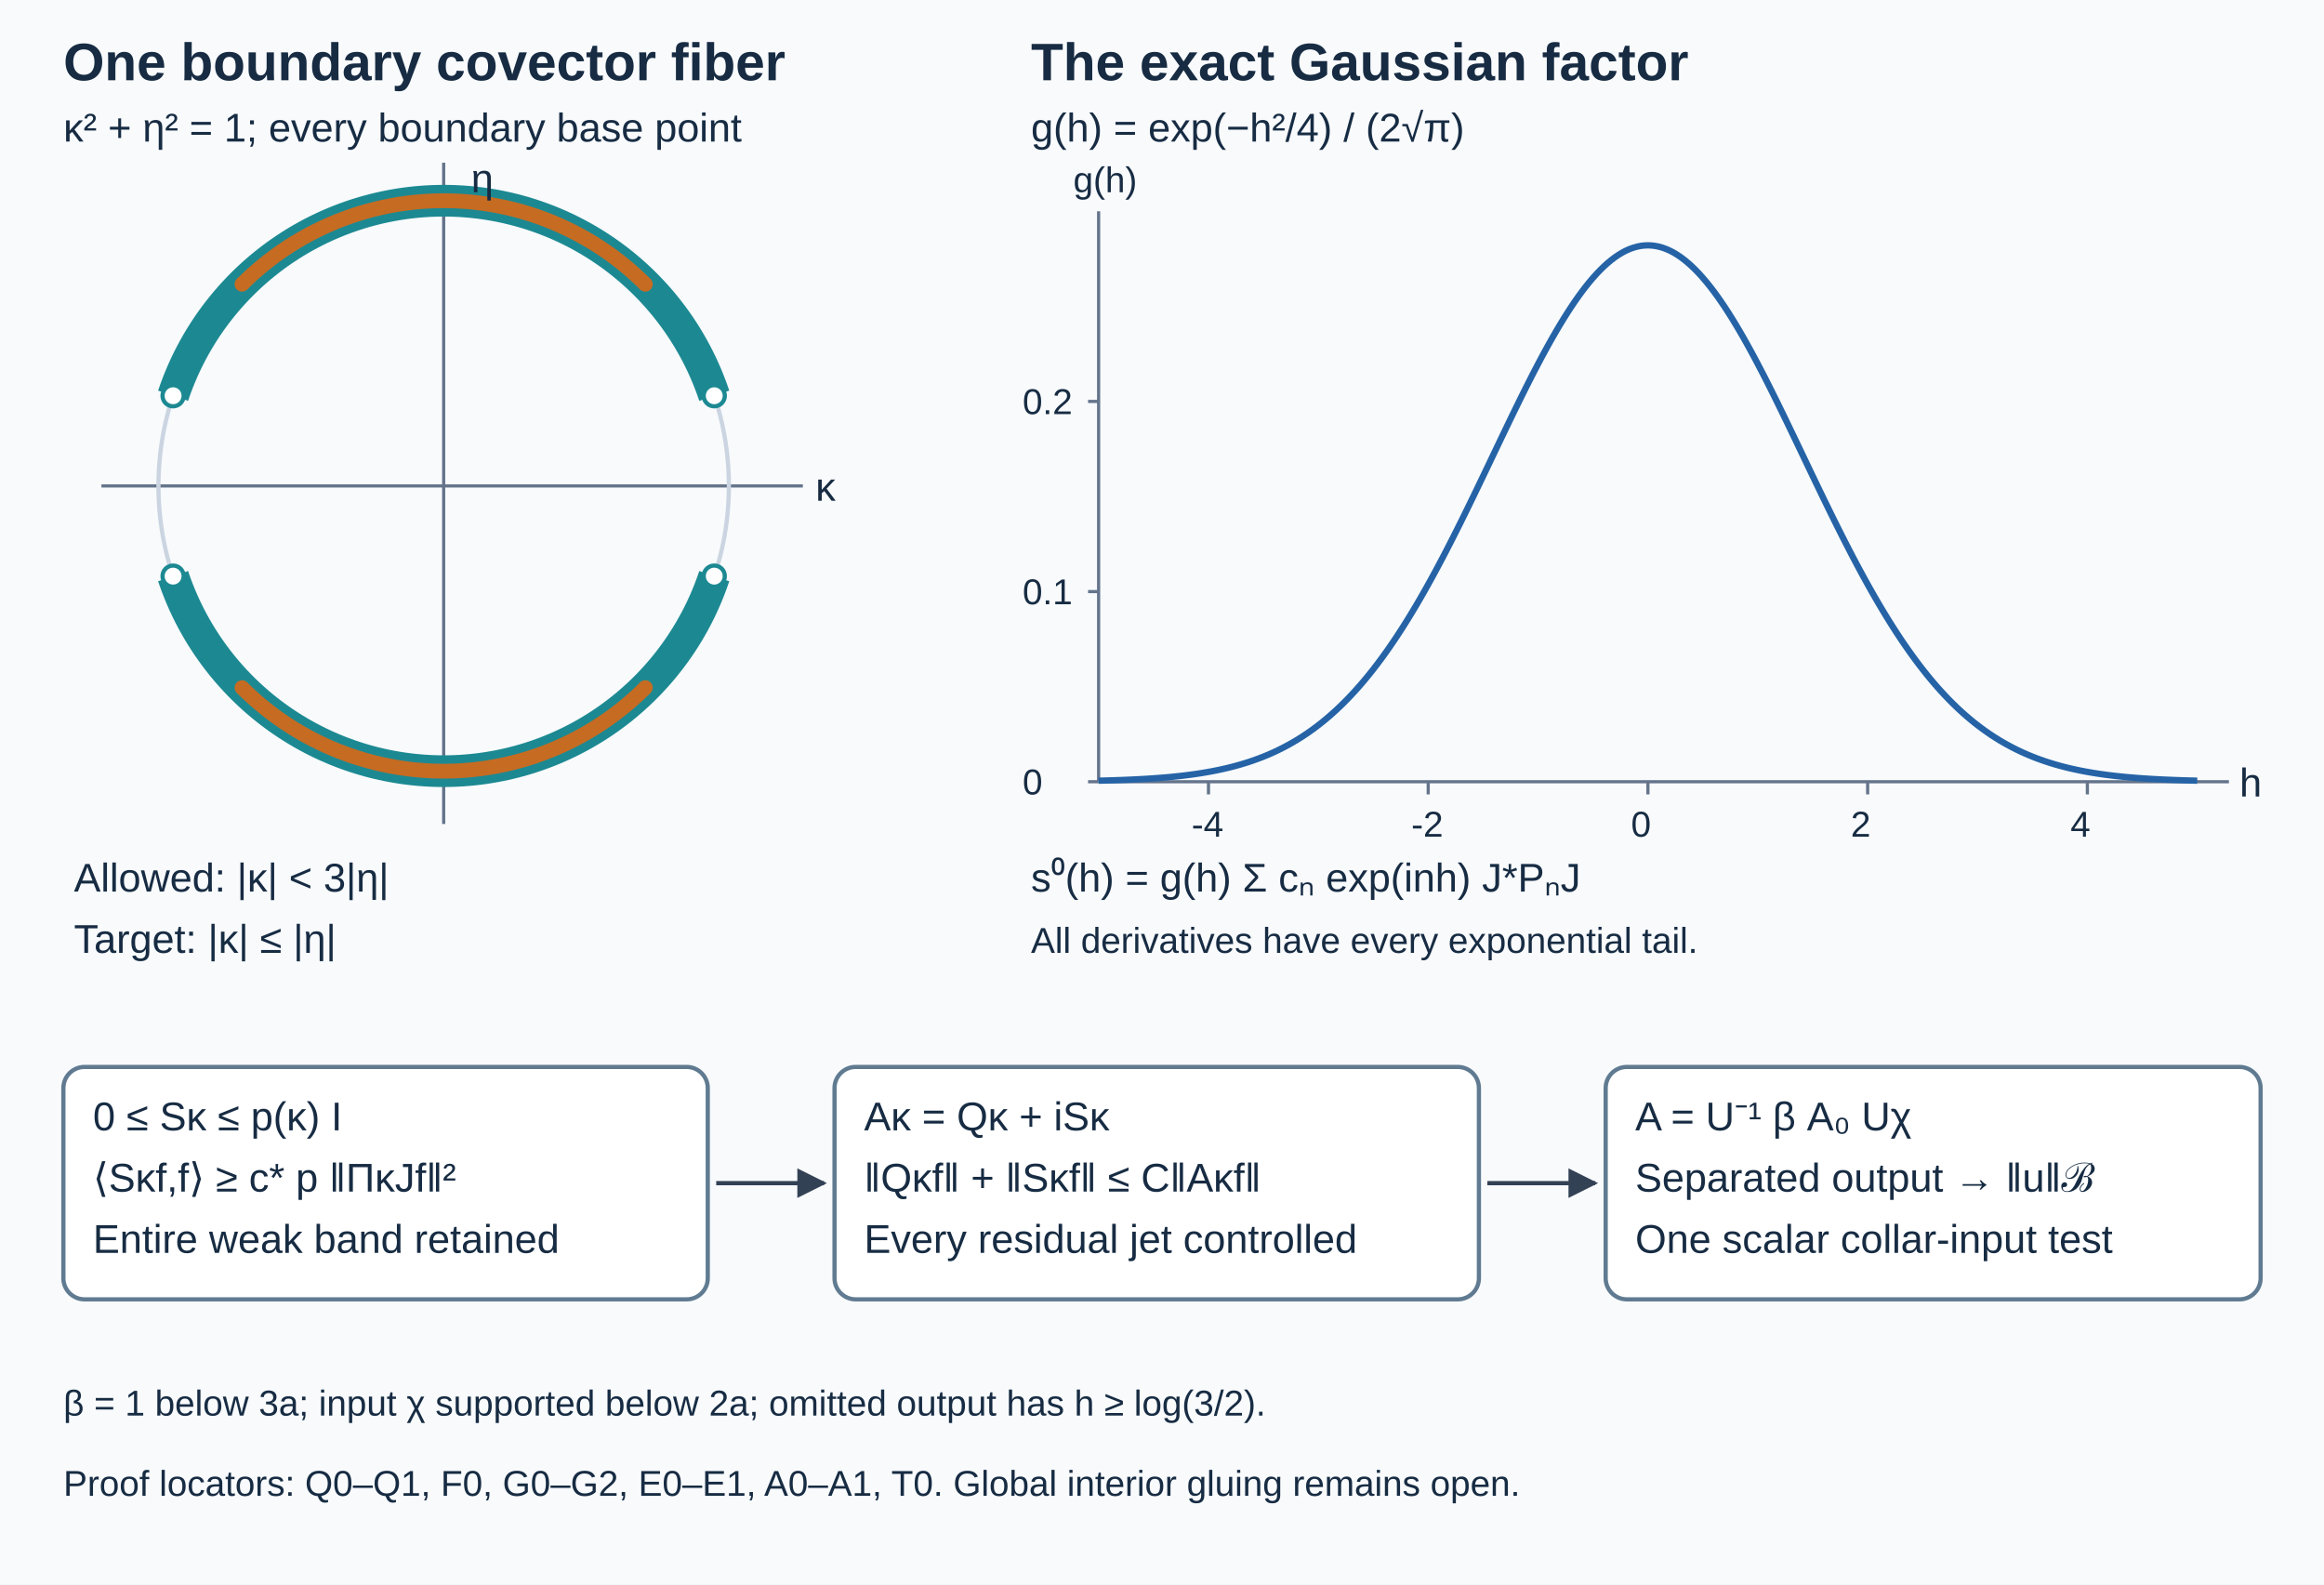
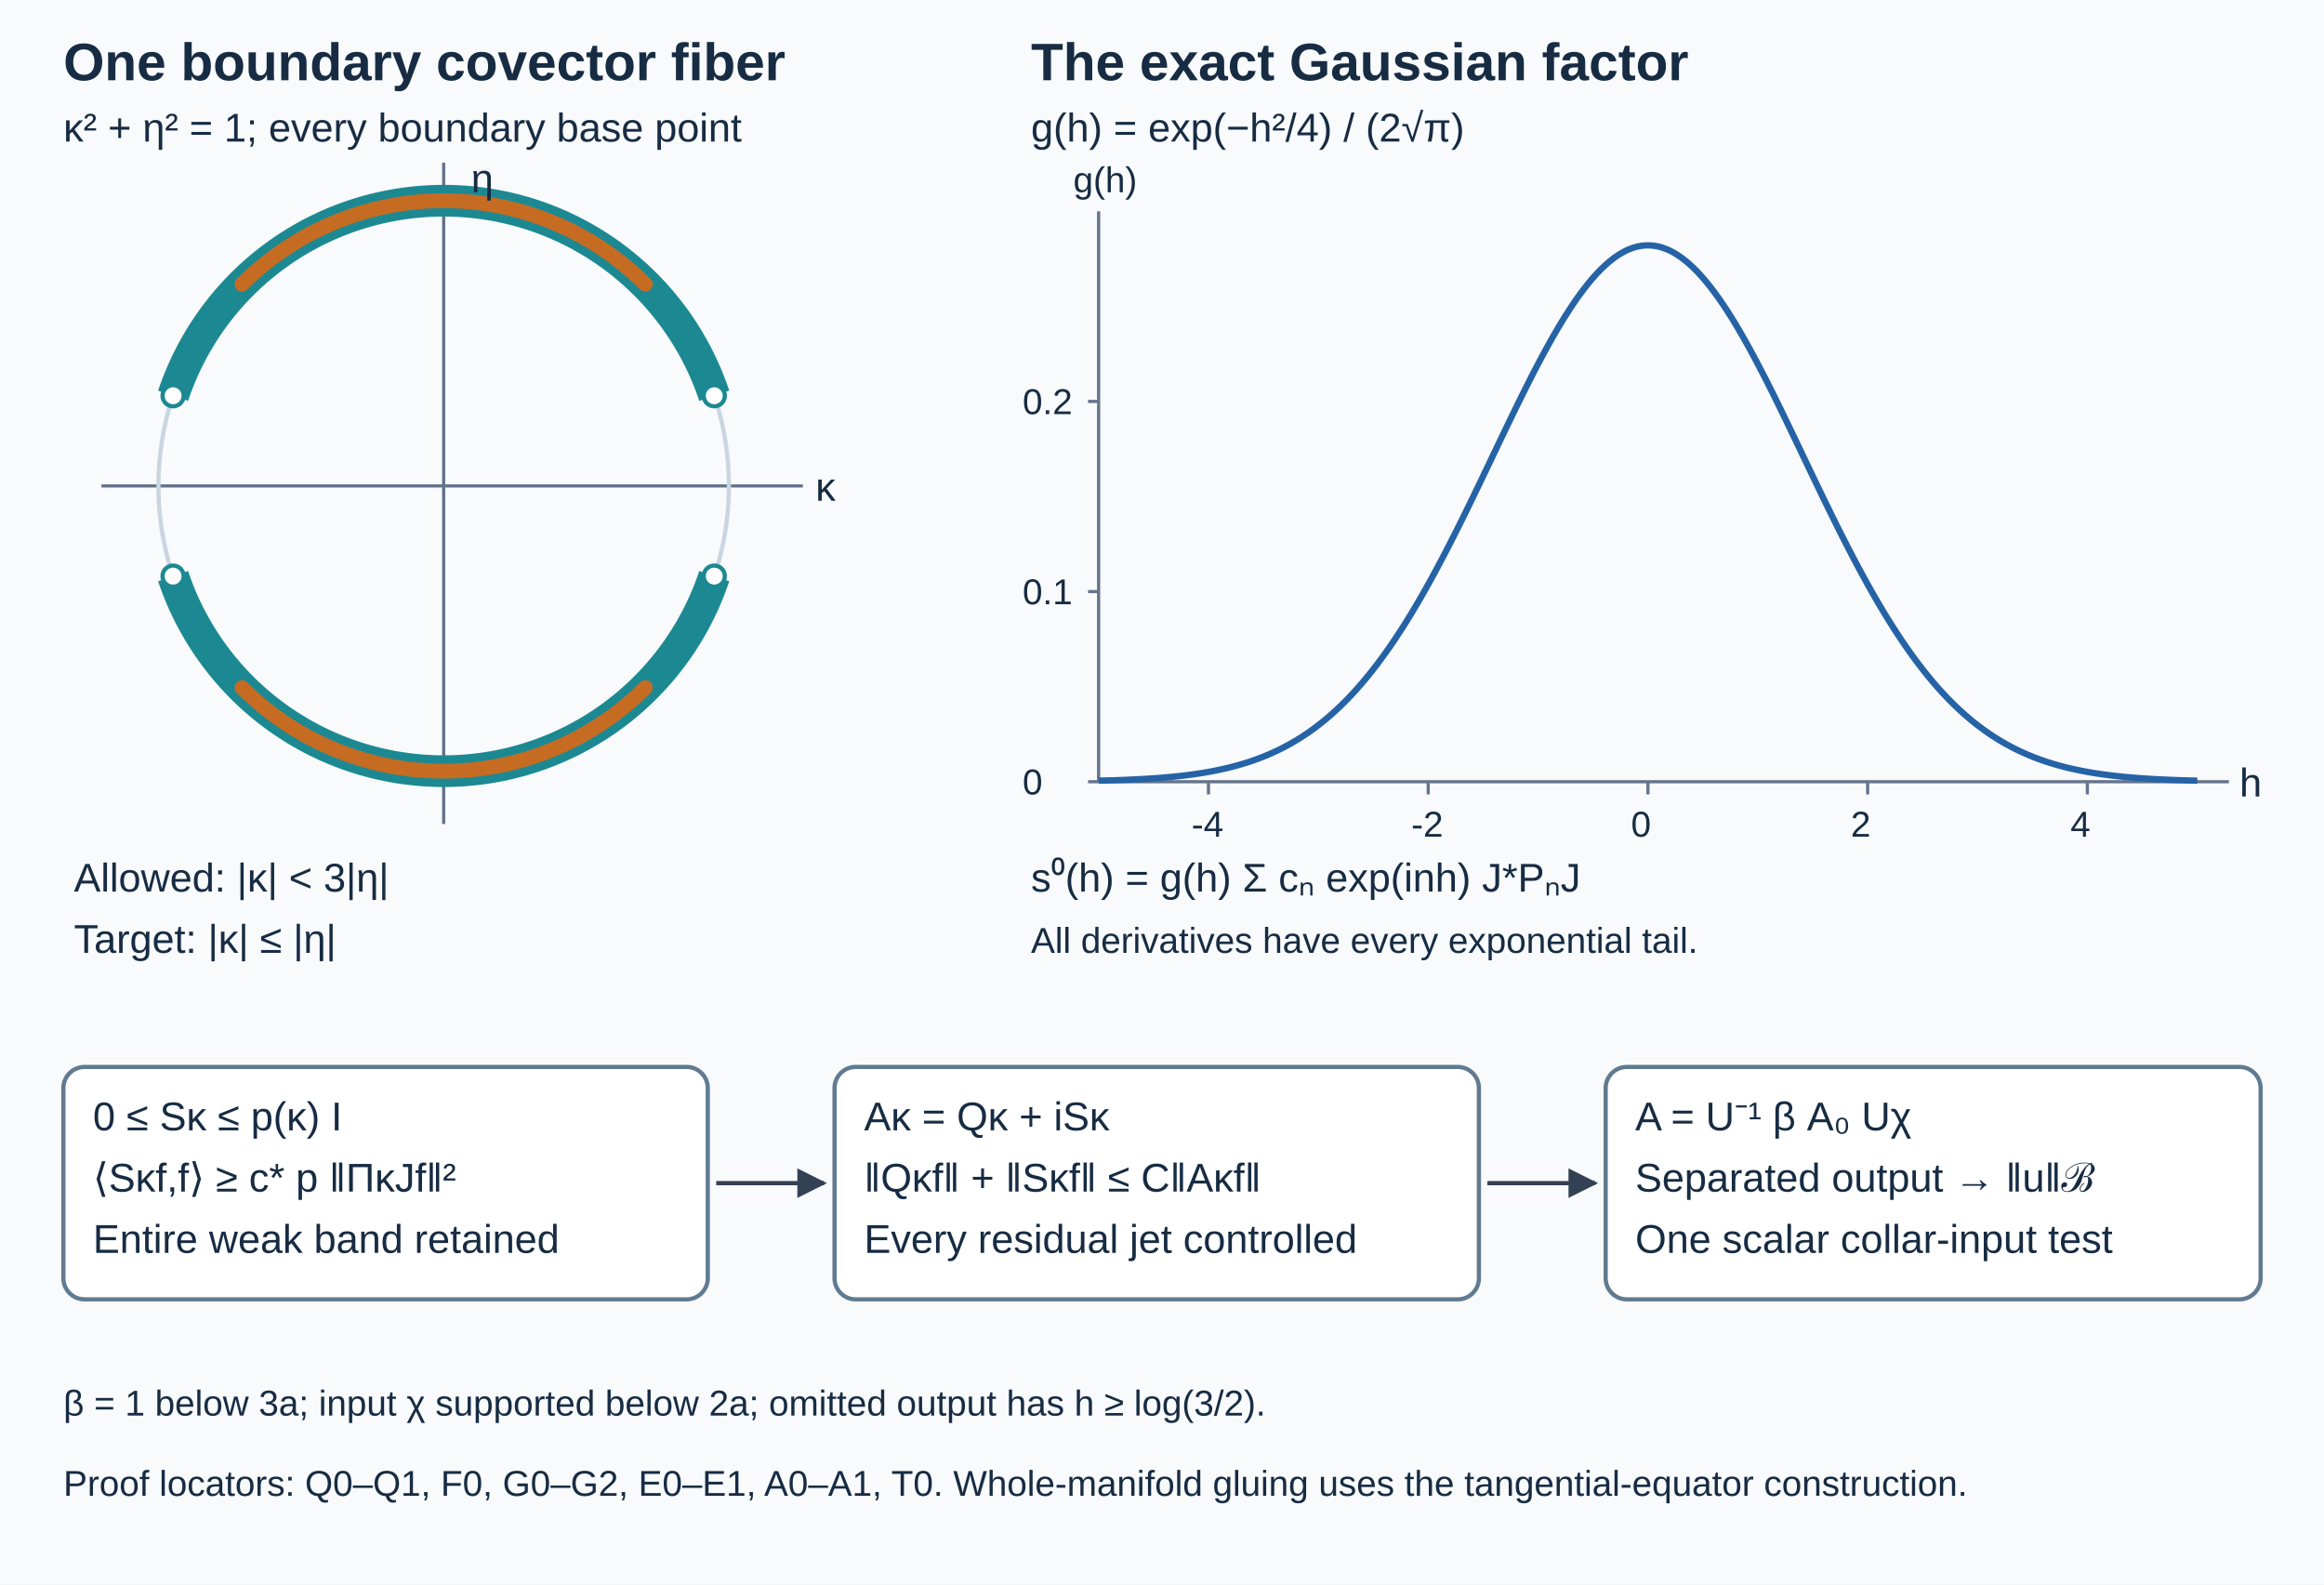
<svg xmlns="http://www.w3.org/2000/svg" width="1100" height="750" viewBox="0 0 1100 750" role="img" aria-labelledby="title desc">
  <defs>
    <marker id="arrow" viewBox="0 0 10 10" refX="9" refY="5" markerWidth="7" markerHeight="7" orient="auto">
      <path d="M0 0L10 5L0 10Z" fill="#334155" />
    </marker>
  </defs>
  <rect width="1100" height="750" fill="#f8fafc" />
  <style>text{font-family:Segoe UI,Arial,sans-serif;fill:#172c43;font-size:19px}.title{font-size:25px;font-weight:600}.small{font-size:17px}.box{fill:white;stroke:#607b91;stroke-width:2}.axis{stroke:#64748b;stroke-width:1.5}.arrow{stroke:#334155;stroke-width:2;marker-end:url(#arrow)}</style>
  <text x="30" y="38" class="title">One boundary covector fiber</text>
  <text x="30" y="67" class="">κ² + η² = 1;  every boundary base point</text>
  <line x1="48" y1="230" x2="380" y2="230" class="axis" />
  <line x1="210" y1="390" x2="210" y2="77" class="axis" />
  <circle cx="210" cy="230" r="135" fill="none" stroke="#cbd5e1" stroke-width="2" />
  <polyline points="338.072,187.309 337.344,185.182 336.58,183.068 335.78,180.966 334.946,178.879 334.078,176.805 333.175,174.746 332.237,172.702 331.266,170.675 330.262,168.664 329.223,166.669 328.152,164.693 327.048,162.734 325.912,160.794 324.743,158.873 323.543,156.972 322.311,155.092 321.048,153.232 319.754,151.393 318.43,149.576 317.075,147.782 315.691,146.01 314.278,144.262 312.836,142.537 311.365,140.836 309.866,139.161 308.339,137.51 306.786,135.885 305.205,134.287 303.598,132.715 301.965,131.169 300.306,129.652 298.622,128.162 296.914,126.7 295.182,125.267 293.426,123.863 291.647,122.488 289.845,121.143 288.021,119.829 286.176,118.545 284.309,117.292 282.422,116.07 280.514,114.88 278.588,113.721 276.642,112.595 274.677,111.502 272.695,110.441 270.695,109.414 268.679,108.419 266.646,107.459 264.597,106.533 262.534,105.641 260.455,104.783 258.363,103.96 256.257,103.172 254.139,102.42 252.008,101.702 249.866,101.02 247.712,100.374 245.548,99.764 243.375,99.19 241.192,98.653 239,98.152 236.8,97.687 234.593,97.259 232.379,96.868 230.159,96.514 227.933,96.196 225.702,95.916 223.467,95.673 221.228,95.468 218.986,95.299 216.742,95.168 214.496,95.075 212.248,95.019 210,95 207.752,95.019 205.504,95.075 203.258,95.168 201.014,95.299 198.772,95.468 196.533,95.673 194.298,95.916 192.067,96.196 189.841,96.514 187.621,96.868 185.407,97.259 183.2,97.687 181,98.152 178.808,98.653 176.625,99.19 174.452,99.764 172.288,100.374 170.134,101.02 167.992,101.702 165.861,102.42 163.743,103.172 161.637,103.96 159.545,104.783 157.466,105.641 155.403,106.533 153.354,107.459 151.321,108.419 149.305,109.414 147.305,110.441 145.323,111.502 143.358,112.595 141.412,113.721 139.486,114.88 137.578,116.07 135.691,117.292 133.824,118.545 131.979,119.829 130.155,121.143 128.353,122.488 126.574,123.863 124.818,125.267 123.086,126.7 121.378,128.162 119.694,129.652 118.035,131.169 116.402,132.715 114.795,134.287 113.214,135.885 111.66,137.51 110.134,139.161 108.635,140.836 107.164,142.537 105.722,144.262 104.309,146.01 102.924,147.782 101.57,149.576 100.246,151.393 98.952,153.232 97.689,155.092 96.457,156.972 95.257,158.873 94.088,160.794 92.952,162.734 91.848,164.693 90.777,166.669 89.738,168.664 88.734,170.675 87.763,172.702 86.825,174.746 85.922,176.805 85.054,178.879 84.22,180.966 83.42,183.068 82.656,185.182 81.928,187.309" fill="none" stroke="#1c8992" stroke-width="15" />
  <circle cx="338.072" cy="187.309" r="5" fill="white" stroke="#1c8992" stroke-width="2" />
  <circle cx="81.928" cy="187.309" r="5" fill="white" stroke="#1c8992" stroke-width="2" />
  <polyline points="81.928,272.691 82.656,274.818 83.42,276.932 84.22,279.034 85.054,281.121 85.922,283.195 86.825,285.254 87.763,287.298 88.734,289.325 89.738,291.336 90.777,293.331 91.848,295.307 92.952,297.266 94.088,299.206 95.257,301.127 96.457,303.028 97.689,304.908 98.952,306.768 100.246,308.607 101.57,310.424 102.924,312.218 104.309,313.99 105.722,315.738 107.164,317.463 108.635,319.164 110.134,320.839 111.66,322.49 113.214,324.115 114.795,325.713 116.402,327.285 118.035,328.831 119.694,330.348 121.378,331.838 123.086,333.3 124.818,334.733 126.574,336.137 128.353,337.512 130.155,338.857 131.979,340.171 133.824,341.455 135.691,342.708 137.578,343.93 139.486,345.12 141.412,346.279 143.358,347.405 145.323,348.498 147.305,349.559 149.305,350.586 151.321,351.581 153.354,352.541 155.403,353.467 157.466,354.359 159.545,355.217 161.637,356.04 163.743,356.828 165.861,357.58 167.992,358.298 170.134,358.98 172.288,359.626 174.452,360.236 176.625,360.81 178.808,361.347 181,361.848 183.2,362.313 185.407,362.741 187.621,363.132 189.841,363.486 192.067,363.804 194.298,364.084 196.533,364.327 198.772,364.532 201.014,364.701 203.258,364.832 205.504,364.925 207.752,364.981 210,365 212.248,364.981 214.496,364.925 216.742,364.832 218.986,364.701 221.228,364.532 223.467,364.327 225.702,364.084 227.933,363.804 230.159,363.486 232.379,363.132 234.593,362.741 236.8,362.313 239,361.848 241.192,361.347 243.375,360.81 245.548,360.236 247.712,359.626 249.866,358.98 252.008,358.298 254.139,357.58 256.257,356.828 258.363,356.04 260.455,355.217 262.534,354.359 264.597,353.467 266.646,352.541 268.679,351.581 270.695,350.586 272.695,349.559 274.677,348.498 276.642,347.405 278.588,346.279 280.514,345.12 282.422,343.93 284.309,342.708 286.176,341.455 288.021,340.171 289.845,338.857 291.647,337.512 293.426,336.137 295.182,334.733 296.914,333.3 298.622,331.838 300.306,330.348 301.965,328.831 303.598,327.285 305.205,325.713 306.786,324.115 308.339,322.49 309.866,320.839 311.365,319.164 312.836,317.463 314.278,315.738 315.691,313.99 317.075,312.218 318.43,310.424 319.754,308.607 321.048,306.768 322.311,304.908 323.543,303.028 324.743,301.127 325.912,299.206 327.048,297.266 328.152,295.307 329.223,293.331 330.262,291.336 331.266,289.325 332.237,287.298 333.175,285.254 334.078,283.195 334.946,281.121 335.78,279.034 336.58,276.932 337.344,274.818 338.072,272.691" fill="none" stroke="#1c8992" stroke-width="15" />
  <circle cx="81.928" cy="272.691" r="5" fill="white" stroke="#1c8992" stroke-width="2" />
  <circle cx="338.072" cy="272.691" r="5" fill="white" stroke="#1c8992" stroke-width="2" />
  <polyline points="305.459,134.541 304.455,133.546 303.439,132.562 302.414,131.589 301.378,130.627 300.333,129.675 299.277,128.735 298.212,127.806 297.137,126.888 296.052,125.981 294.958,125.085 293.855,124.201 292.742,123.329 291.621,122.468 290.49,121.62 289.351,120.783 288.203,119.958 287.046,119.145 285.881,118.344 284.708,117.556 283.526,116.779 282.337,116.016 281.139,115.264 279.934,114.526 278.721,113.8 277.5,113.087 276.272,112.386 275.037,111.699 273.794,111.024 272.545,110.363 271.289,109.714 270.026,109.079 268.756,108.457 267.48,107.848 266.198,107.253 264.909,106.671 263.615,106.103 262.315,105.548 261.009,105.007 259.697,104.48 258.38,103.967 257.057,103.467 255.73,102.981 254.397,102.509 253.06,102.051 251.717,101.607 250.371,101.178 249.019,100.762 247.664,100.36 246.304,99.973 244.941,99.6 243.573,99.241 242.202,98.897 240.827,98.567 239.449,98.251 238.068,97.95 236.684,97.663 235.296,97.391 233.906,97.134 232.514,96.891 231.119,96.662 229.721,96.448 228.322,96.249 226.92,96.065 225.517,95.895 224.111,95.74 222.705,95.599 221.297,95.473 219.887,95.363 218.477,95.266 217.065,95.185 215.653,95.118 214.24,95.067 212.827,95.03 211.414,95.007 210,95 208.586,95.007 207.173,95.03 205.76,95.067 204.347,95.118 202.935,95.185 201.523,95.266 200.113,95.363 198.703,95.473 197.295,95.599 195.889,95.74 194.483,95.895 193.08,96.065 191.678,96.249 190.279,96.448 188.881,96.662 187.486,96.891 186.094,97.134 184.704,97.391 183.316,97.663 181.932,97.95 180.551,98.251 179.173,98.567 177.798,98.897 176.427,99.241 175.059,99.6 173.696,99.973 172.336,100.36 170.981,100.762 169.629,101.178 168.283,101.607 166.94,102.051 165.603,102.509 164.27,102.981 162.943,103.467 161.62,103.967 160.303,104.48 158.991,105.007 157.685,105.548 156.385,106.103 155.091,106.671 153.802,107.253 152.52,107.848 151.244,108.457 149.974,109.079 148.711,109.714 147.455,110.363 146.206,111.024 144.963,111.699 143.728,112.386 142.5,113.087 141.279,113.8 140.066,114.526 138.861,115.264 137.663,116.016 136.474,116.779 135.292,117.556 134.119,118.344 132.954,119.145 131.797,119.958 130.649,120.783 129.51,121.62 128.379,122.468 127.258,123.329 126.145,124.201 125.042,125.085 123.948,125.981 122.863,126.888 121.788,127.806 120.723,128.735 119.667,129.675 118.622,130.627 117.586,131.589 116.561,132.562 115.545,133.546 114.541,134.541" fill="none" stroke="#c66b22" stroke-width="7" />
  <circle cx="305.459" cy="134.541" r="3.5" fill="#c66b22" />
  <circle cx="114.541" cy="134.541" r="3.5" fill="#c66b22" />
  <polyline points="114.541,325.459 115.545,326.454 116.561,327.438 117.586,328.411 118.622,329.373 119.667,330.325 120.723,331.265 121.788,332.194 122.863,333.112 123.948,334.019 125.042,334.915 126.145,335.799 127.258,336.671 128.379,337.532 129.51,338.38 130.649,339.217 131.797,340.042 132.954,340.855 134.119,341.656 135.292,342.444 136.474,343.221 137.663,343.984 138.861,344.736 140.066,345.474 141.279,346.2 142.5,346.913 143.728,347.614 144.963,348.301 146.206,348.976 147.455,349.637 148.711,350.286 149.974,350.921 151.244,351.543 152.52,352.152 153.802,352.747 155.091,353.329 156.385,353.897 157.685,354.452 158.991,354.993 160.303,355.52 161.62,356.033 162.943,356.533 164.27,357.019 165.603,357.491 166.94,357.949 168.283,358.393 169.629,358.822 170.981,359.238 172.336,359.64 173.696,360.027 175.059,360.4 176.427,360.759 177.798,361.103 179.173,361.433 180.551,361.749 181.932,362.05 183.316,362.337 184.704,362.609 186.094,362.866 187.486,363.109 188.881,363.338 190.279,363.552 191.678,363.751 193.08,363.935 194.483,364.105 195.889,364.26 197.295,364.401 198.703,364.527 200.113,364.637 201.523,364.734 202.935,364.815 204.347,364.882 205.76,364.933 207.173,364.97 208.586,364.993 210,365 211.414,364.993 212.827,364.97 214.24,364.933 215.653,364.882 217.065,364.815 218.477,364.734 219.887,364.637 221.297,364.527 222.705,364.401 224.111,364.26 225.517,364.105 226.92,363.935 228.322,363.751 229.721,363.552 231.119,363.338 232.514,363.109 233.906,362.866 235.296,362.609 236.684,362.337 238.068,362.05 239.449,361.749 240.827,361.433 242.202,361.103 243.573,360.759 244.941,360.4 246.304,360.027 247.664,359.64 249.019,359.238 250.371,358.822 251.717,358.393 253.06,357.949 254.397,357.491 255.73,357.019 257.057,356.533 258.38,356.033 259.697,355.52 261.009,354.993 262.315,354.452 263.615,353.897 264.909,353.329 266.198,352.747 267.48,352.152 268.756,351.543 270.026,350.921 271.289,350.286 272.545,349.637 273.794,348.976 275.037,348.301 276.272,347.614 277.5,346.913 278.721,346.2 279.934,345.474 281.139,344.736 282.337,343.984 283.526,343.221 284.708,342.444 285.881,341.656 287.046,340.855 288.203,340.042 289.351,339.217 290.49,338.38 291.621,337.532 292.742,336.671 293.855,335.799 294.958,334.915 296.052,334.019 297.137,333.112 298.212,332.194 299.277,331.265 300.333,330.325 301.378,329.373 302.414,328.411 303.439,327.438 304.455,326.454 305.459,325.459" fill="none" stroke="#c66b22" stroke-width="7" />
  <circle cx="114.541" cy="325.459" r="3.5" fill="#c66b22" />
  <circle cx="305.459" cy="325.459" r="3.5" fill="#c66b22" />
  <text x="386" y="237" class="">κ</text>
  <text x="223" y="91" class="">η</text>
  <text x="35" y="422" class="">Allowed: |κ| &lt; 3|η|</text>
  <text x="35" y="451" class="">Target: |κ| ≤ |η|</text>
  <text x="488" y="38" class="title">The exact Gaussian factor</text>
  <text x="488" y="67" class="">g(h) = exp(−h²/4) / (2√π)</text>
  <line x1="520" y1="370" x2="1055" y2="370" class="axis" />
  <line x1="520" y1="370" x2="520" y2="100" class="axis" />
  <line x1="515" y1="370.0" x2="520" y2="370.0" class="axis" />
  <text x="484" y="376.0" class="small">0</text>
  <line x1="515" y1="280.0" x2="520" y2="280.0" class="axis" />
  <text x="484" y="286.0" class="small">0.1</text>
  <line x1="515" y1="190.0" x2="520" y2="190.0" class="axis" />
  <text x="484" y="196.0" class="small">0.2</text>
  <text x="508" y="91" class="small">g(h)</text>
  <polyline points="520,369.51 521.733,369.467 523.467,369.422 525.2,369.372 526.933,369.319 528.667,369.262 530.4,369.2 532.133,369.134 533.867,369.062 535.6,368.986 537.333,368.903 539.067,368.815 540.8,368.72 542.533,368.618 544.267,368.51 546,368.393 547.733,368.268 549.467,368.135 551.2,367.993 552.933,367.84 554.667,367.678 556.4,367.505 558.133,367.32 559.867,367.123 561.6,366.914 563.333,366.691 565.067,366.454 566.8,366.202 568.533,365.935 570.267,365.651 572,365.35 573.733,365.031 575.467,364.693 577.2,364.335 578.933,363.956 580.667,363.555 582.4,363.132 584.133,362.685 585.867,362.213 587.6,361.716 589.333,361.191 591.067,360.639 592.8,360.057 594.533,359.445 596.267,358.802 598,358.126 599.733,357.416 601.467,356.671 603.2,355.89 604.933,355.072 606.667,354.214 608.4,353.317 610.133,352.379 611.867,351.398 613.6,350.373 615.333,349.304 617.067,348.188 618.8,347.026 620.533,345.814 622.267,344.553 624,343.241 625.733,341.877 627.467,340.459 629.2,338.988 630.933,337.461 632.667,335.878 634.4,334.238 636.133,332.54 637.867,330.783 639.6,328.967 641.333,327.09 643.067,325.152 644.8,323.153 646.533,321.092 648.267,318.969 650,316.783 651.733,314.534 653.467,312.222 655.2,309.848 656.933,307.41 658.667,304.91 660.4,302.348 662.133,299.723 663.867,297.038 665.6,294.292 667.333,291.486 669.067,288.622 670.8,285.7 672.533,282.721 674.267,279.688 676,276.601 677.733,273.462 679.467,270.273 681.2,267.036 682.933,263.752 684.667,260.425 686.4,257.057 688.133,253.65 689.867,250.206 691.6,246.729 693.333,243.222 695.067,239.687 696.8,236.128 698.533,232.548 700.267,228.951 702,225.341 703.733,221.72 705.467,218.093 707.2,214.463 708.933,210.836 710.667,207.214 712.4,203.602 714.133,200.005 715.867,196.426 717.6,192.87 719.333,189.342 721.067,185.846 722.8,182.387 724.533,178.969 726.267,175.596 728,172.274 729.733,169.007 731.467,165.799 733.2,162.655 734.933,159.58 736.667,156.578 738.4,153.653 740.133,150.81 741.867,148.053 743.6,145.386 745.333,142.813 747.067,140.339 748.8,137.966 750.533,135.699 752.267,133.542 754,131.497 755.733,129.568 757.467,127.758 759.2,126.07 760.933,124.506 762.667,123.07 764.4,121.763 766.133,120.588 767.867,119.547 769.6,118.641 771.333,117.872 773.067,117.241 774.8,116.749 776.533,116.397 778.267,116.185 780,116.115 781.733,116.185 783.467,116.397 785.2,116.749 786.933,117.241 788.667,117.872 790.4,118.641 792.133,119.547 793.867,120.588 795.6,121.763 797.333,123.07 799.067,124.506 800.8,126.07 802.533,127.758 804.267,129.568 806,131.497 807.733,133.542 809.467,135.699 811.2,137.966 812.933,140.339 814.667,142.813 816.4,145.386 818.133,148.053 819.867,150.81 821.6,153.653 823.333,156.578 825.067,159.58 826.8,162.655 828.533,165.799 830.267,169.007 832,172.274 833.733,175.596 835.467,178.969 837.2,182.387 838.933,185.846 840.667,189.342 842.4,192.87 844.133,196.426 845.867,200.005 847.6,203.602 849.333,207.214 851.067,210.836 852.8,214.463 854.533,218.093 856.267,221.72 858,225.341 859.733,228.951 861.467,232.548 863.2,236.128 864.933,239.687 866.667,243.222 868.4,246.729 870.133,250.206 871.867,253.65 873.6,257.057 875.333,260.425 877.067,263.752 878.8,267.036 880.533,270.273 882.267,273.462 884,276.601 885.733,279.688 887.467,282.721 889.2,285.7 890.933,288.622 892.667,291.486 894.4,294.292 896.133,297.038 897.867,299.723 899.6,302.348 901.333,304.91 903.067,307.41 904.8,309.848 906.533,312.222 908.267,314.534 910,316.783 911.733,318.969 913.467,321.092 915.2,323.153 916.933,325.152 918.667,327.09 920.4,328.967 922.133,330.783 923.867,332.54 925.6,334.238 927.333,335.878 929.067,337.461 930.8,338.988 932.533,340.459 934.267,341.877 936,343.241 937.733,344.553 939.467,345.814 941.2,347.026 942.933,348.188 944.667,349.304 946.4,350.373 948.133,351.398 949.867,352.379 951.6,353.317 953.333,354.214 955.067,355.072 956.8,355.89 958.533,356.671 960.267,357.416 962,358.126 963.733,358.802 965.467,359.445 967.2,360.057 968.933,360.639 970.667,361.191 972.4,361.716 974.133,362.213 975.867,362.685 977.6,363.132 979.333,363.555 981.067,363.956 982.8,364.335 984.533,364.693 986.267,365.031 988,365.35 989.733,365.651 991.467,365.935 993.2,366.202 994.933,366.454 996.667,366.691 998.4,366.914 1000.133,367.123 1001.867,367.32 1003.6,367.505 1005.333,367.678 1007.067,367.84 1008.8,367.993 1010.533,368.135 1012.267,368.268 1014,368.393 1015.733,368.51 1017.467,368.618 1019.2,368.72 1020.933,368.815 1022.667,368.903 1024.4,368.986 1026.133,369.062 1027.867,369.134 1029.6,369.2 1031.333,369.262 1033.067,369.319 1034.8,369.372 1036.533,369.422 1038.267,369.467 1040,369.51" fill="none" stroke="#2563a6" stroke-width="3" />
  <line x1="572.0" y1="370" x2="572.0" y2="376" class="axis" />
  <text x="564.0" y="396" class="small">-4</text>
  <line x1="676.0" y1="370" x2="676.0" y2="376" class="axis" />
  <text x="668.0" y="396" class="small">-2</text>
  <line x1="780.0" y1="370" x2="780.0" y2="376" class="axis" />
  <text x="772.0" y="396" class="small">0</text>
  <line x1="884.0" y1="370" x2="884.0" y2="376" class="axis" />
  <text x="876.0" y="396" class="small">2</text>
  <line x1="988.0" y1="370" x2="988.0" y2="376" class="axis" />
  <text x="980.0" y="396" class="small">4</text>
  <text x="1060" y="377" class="">h</text>
  <text x="488" y="422" class="">s⁰(h) = g(h) Σ cₙ exp(inh) J*PₙJ</text>
  <text x="488" y="451" class="small">All derivatives have every exponential tail.</text>
  <rect x="30" y="505" width="305" height="110" rx="10" class="box" />
  <text x="44" y="535" class="">0 ≤ Sκ ≤ p(κ) I</text>
  <text x="44" y="564" class="">⟨Sκf,f⟩ ≥ c* p ‖ΠκJf‖²</text>
  <text x="44" y="593" class="">Entire weak band retained</text>
  <rect x="395" y="505" width="305" height="110" rx="10" class="box" />
  <text x="409" y="535" class="">Aκ = Qκ + iSκ</text>
  <text x="409" y="564" class="">‖Qκf‖ + ‖Sκf‖ ≤ C‖Aκf‖</text>
  <text x="409" y="593" class="">Every residual jet controlled</text>
  <rect x="760" y="505" width="310" height="110" rx="10" class="box" />
  <text x="774" y="535" class="">A = U⁻¹ β A₀ Uχ</text>
  <text x="774" y="564" class="">Separated output → ‖u‖ℬ</text>
  <text x="774" y="593" class="">One scalar collar-input test</text>
  <line x1="339" y1="560" x2="390" y2="560" class="arrow" />
  <line x1="704" y1="560" x2="755" y2="560" class="arrow" />
  <text x="30" y="670" class="small">β = 1 below 3a; input χ supported below 2a; omitted output has h ≥ log(3/2).</text>
-   <text x="30" y="708" class="small">Proof locators: Q0–Q1, F0, G0–G2, E0–E1, A0–A1, T0.  Global interior gluing remains open.</text>
+   <text x="30" y="708" class="small">Proof locators: Q0–Q1, F0, G0–G2, E0–E1, A0–A1, T0.  Whole-manifold gluing uses the tangential-equator construction.</text>
</svg>
